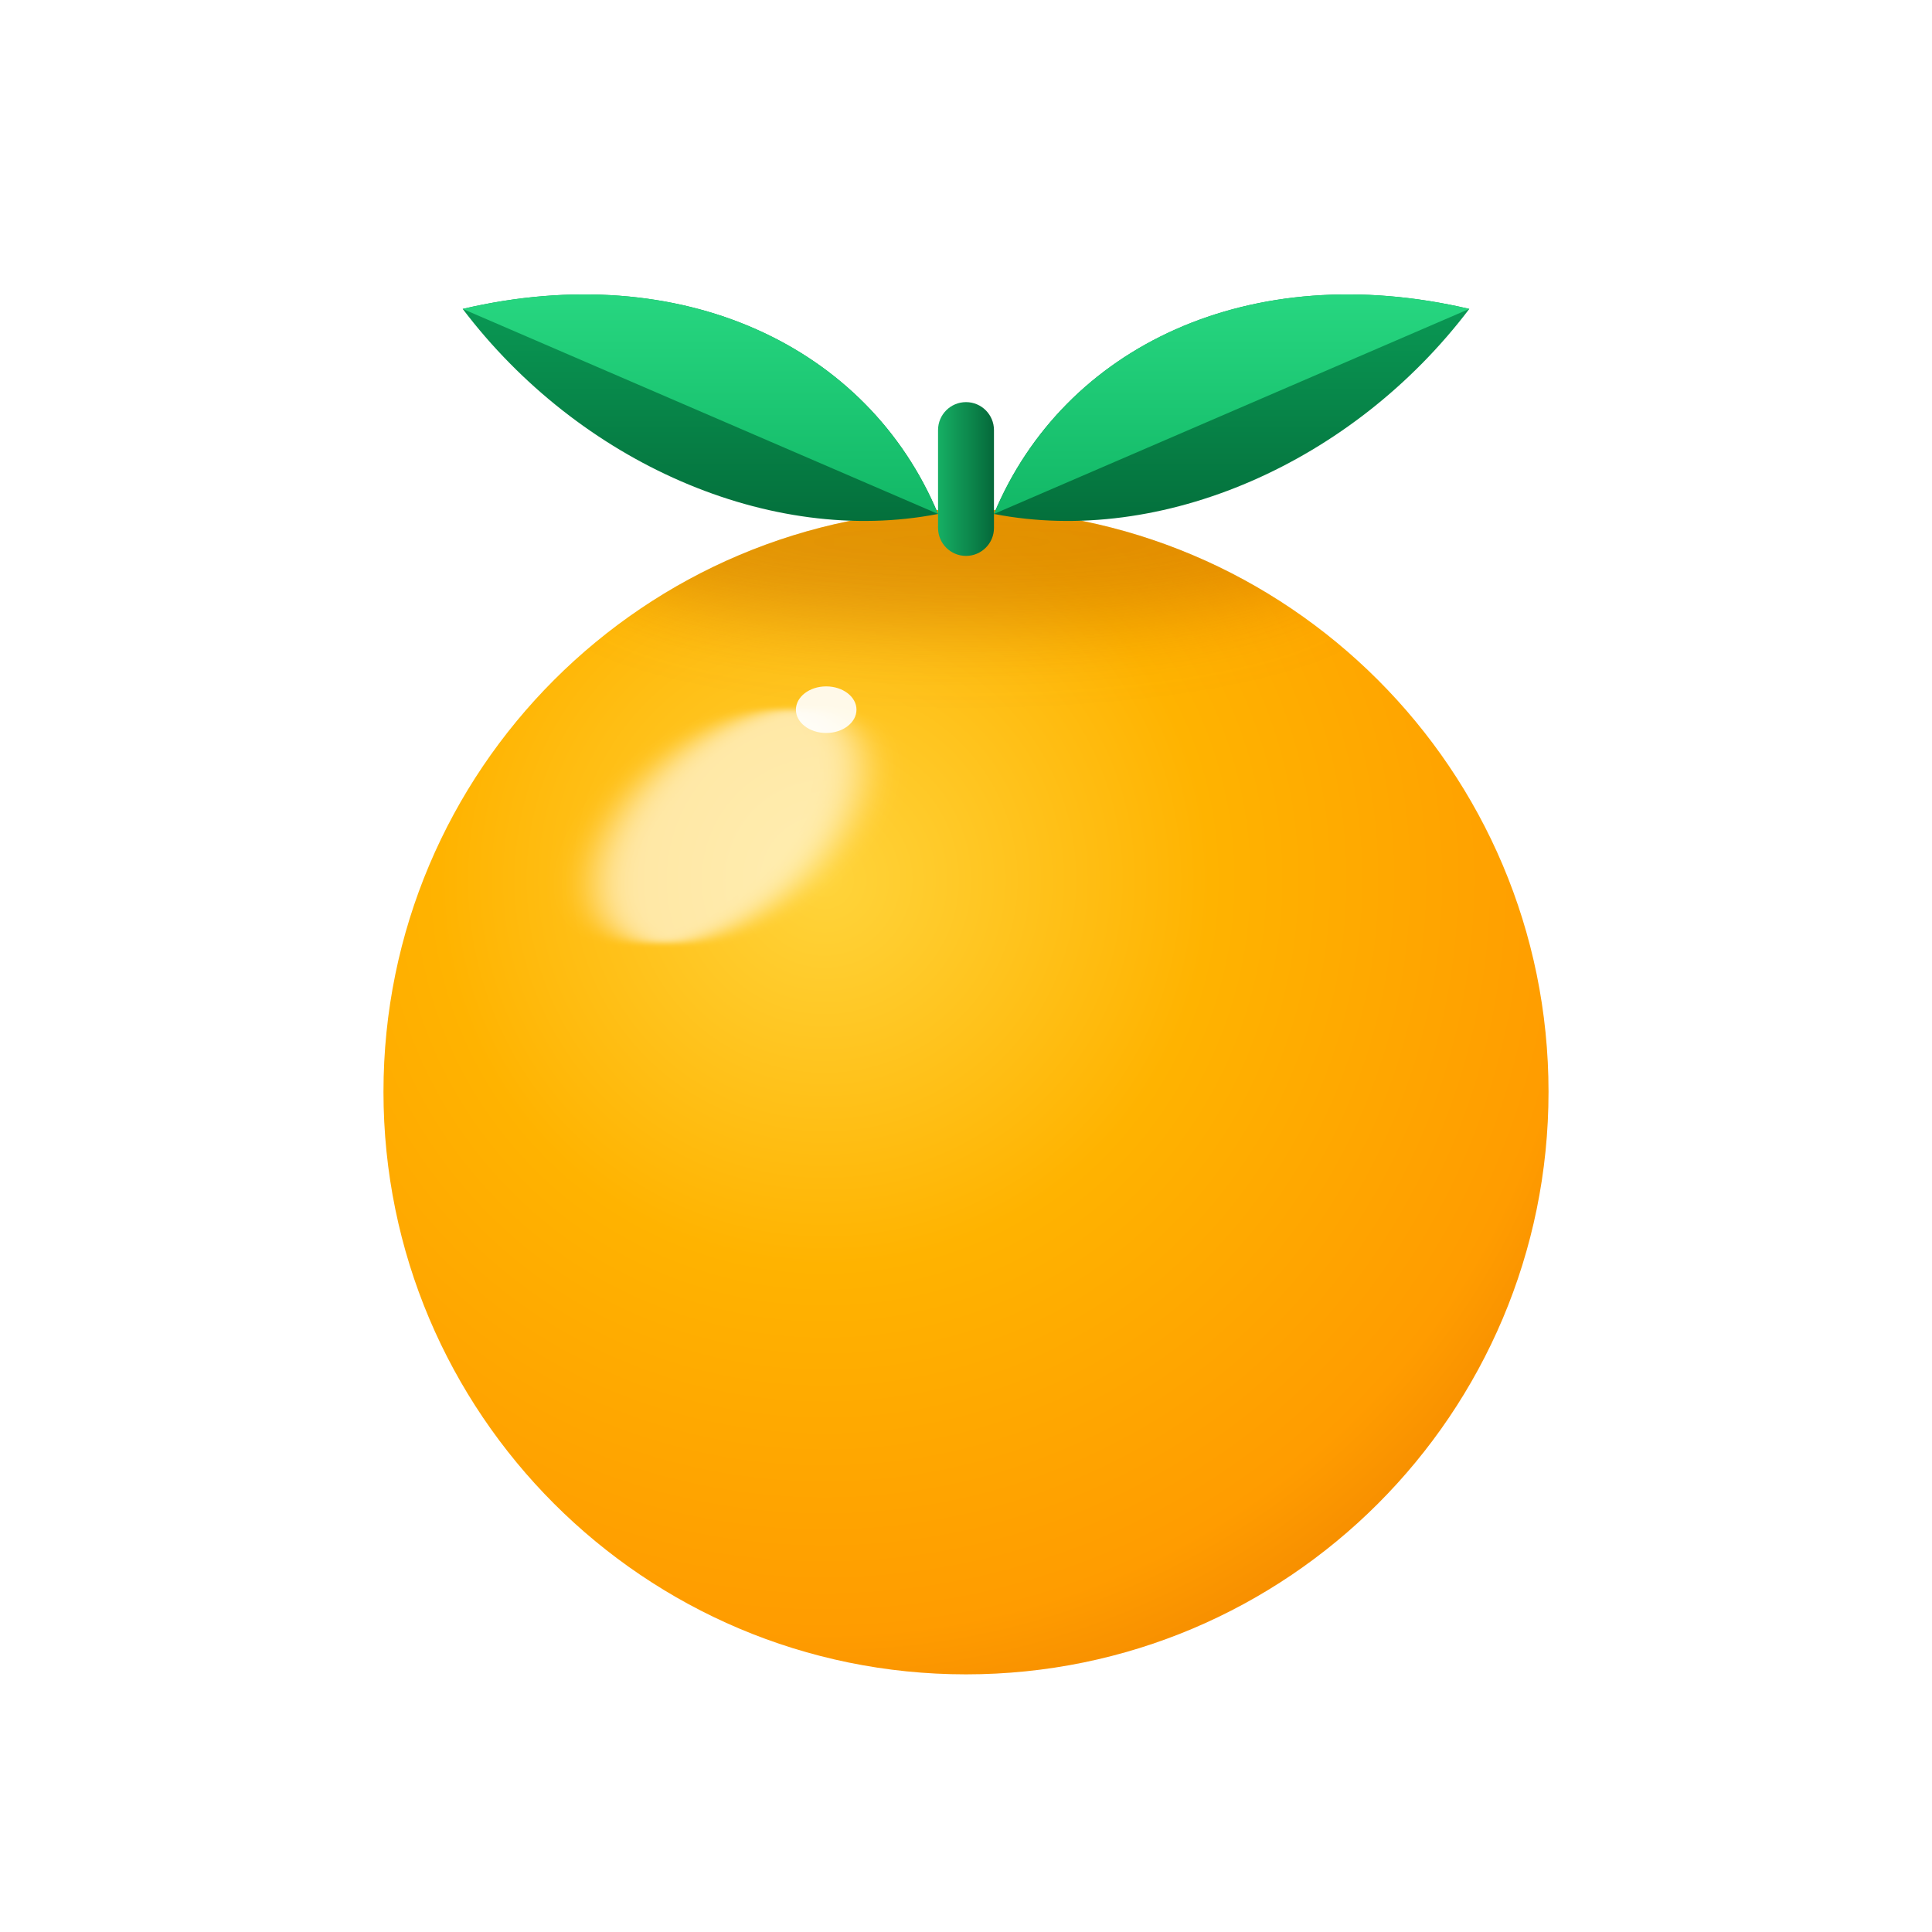
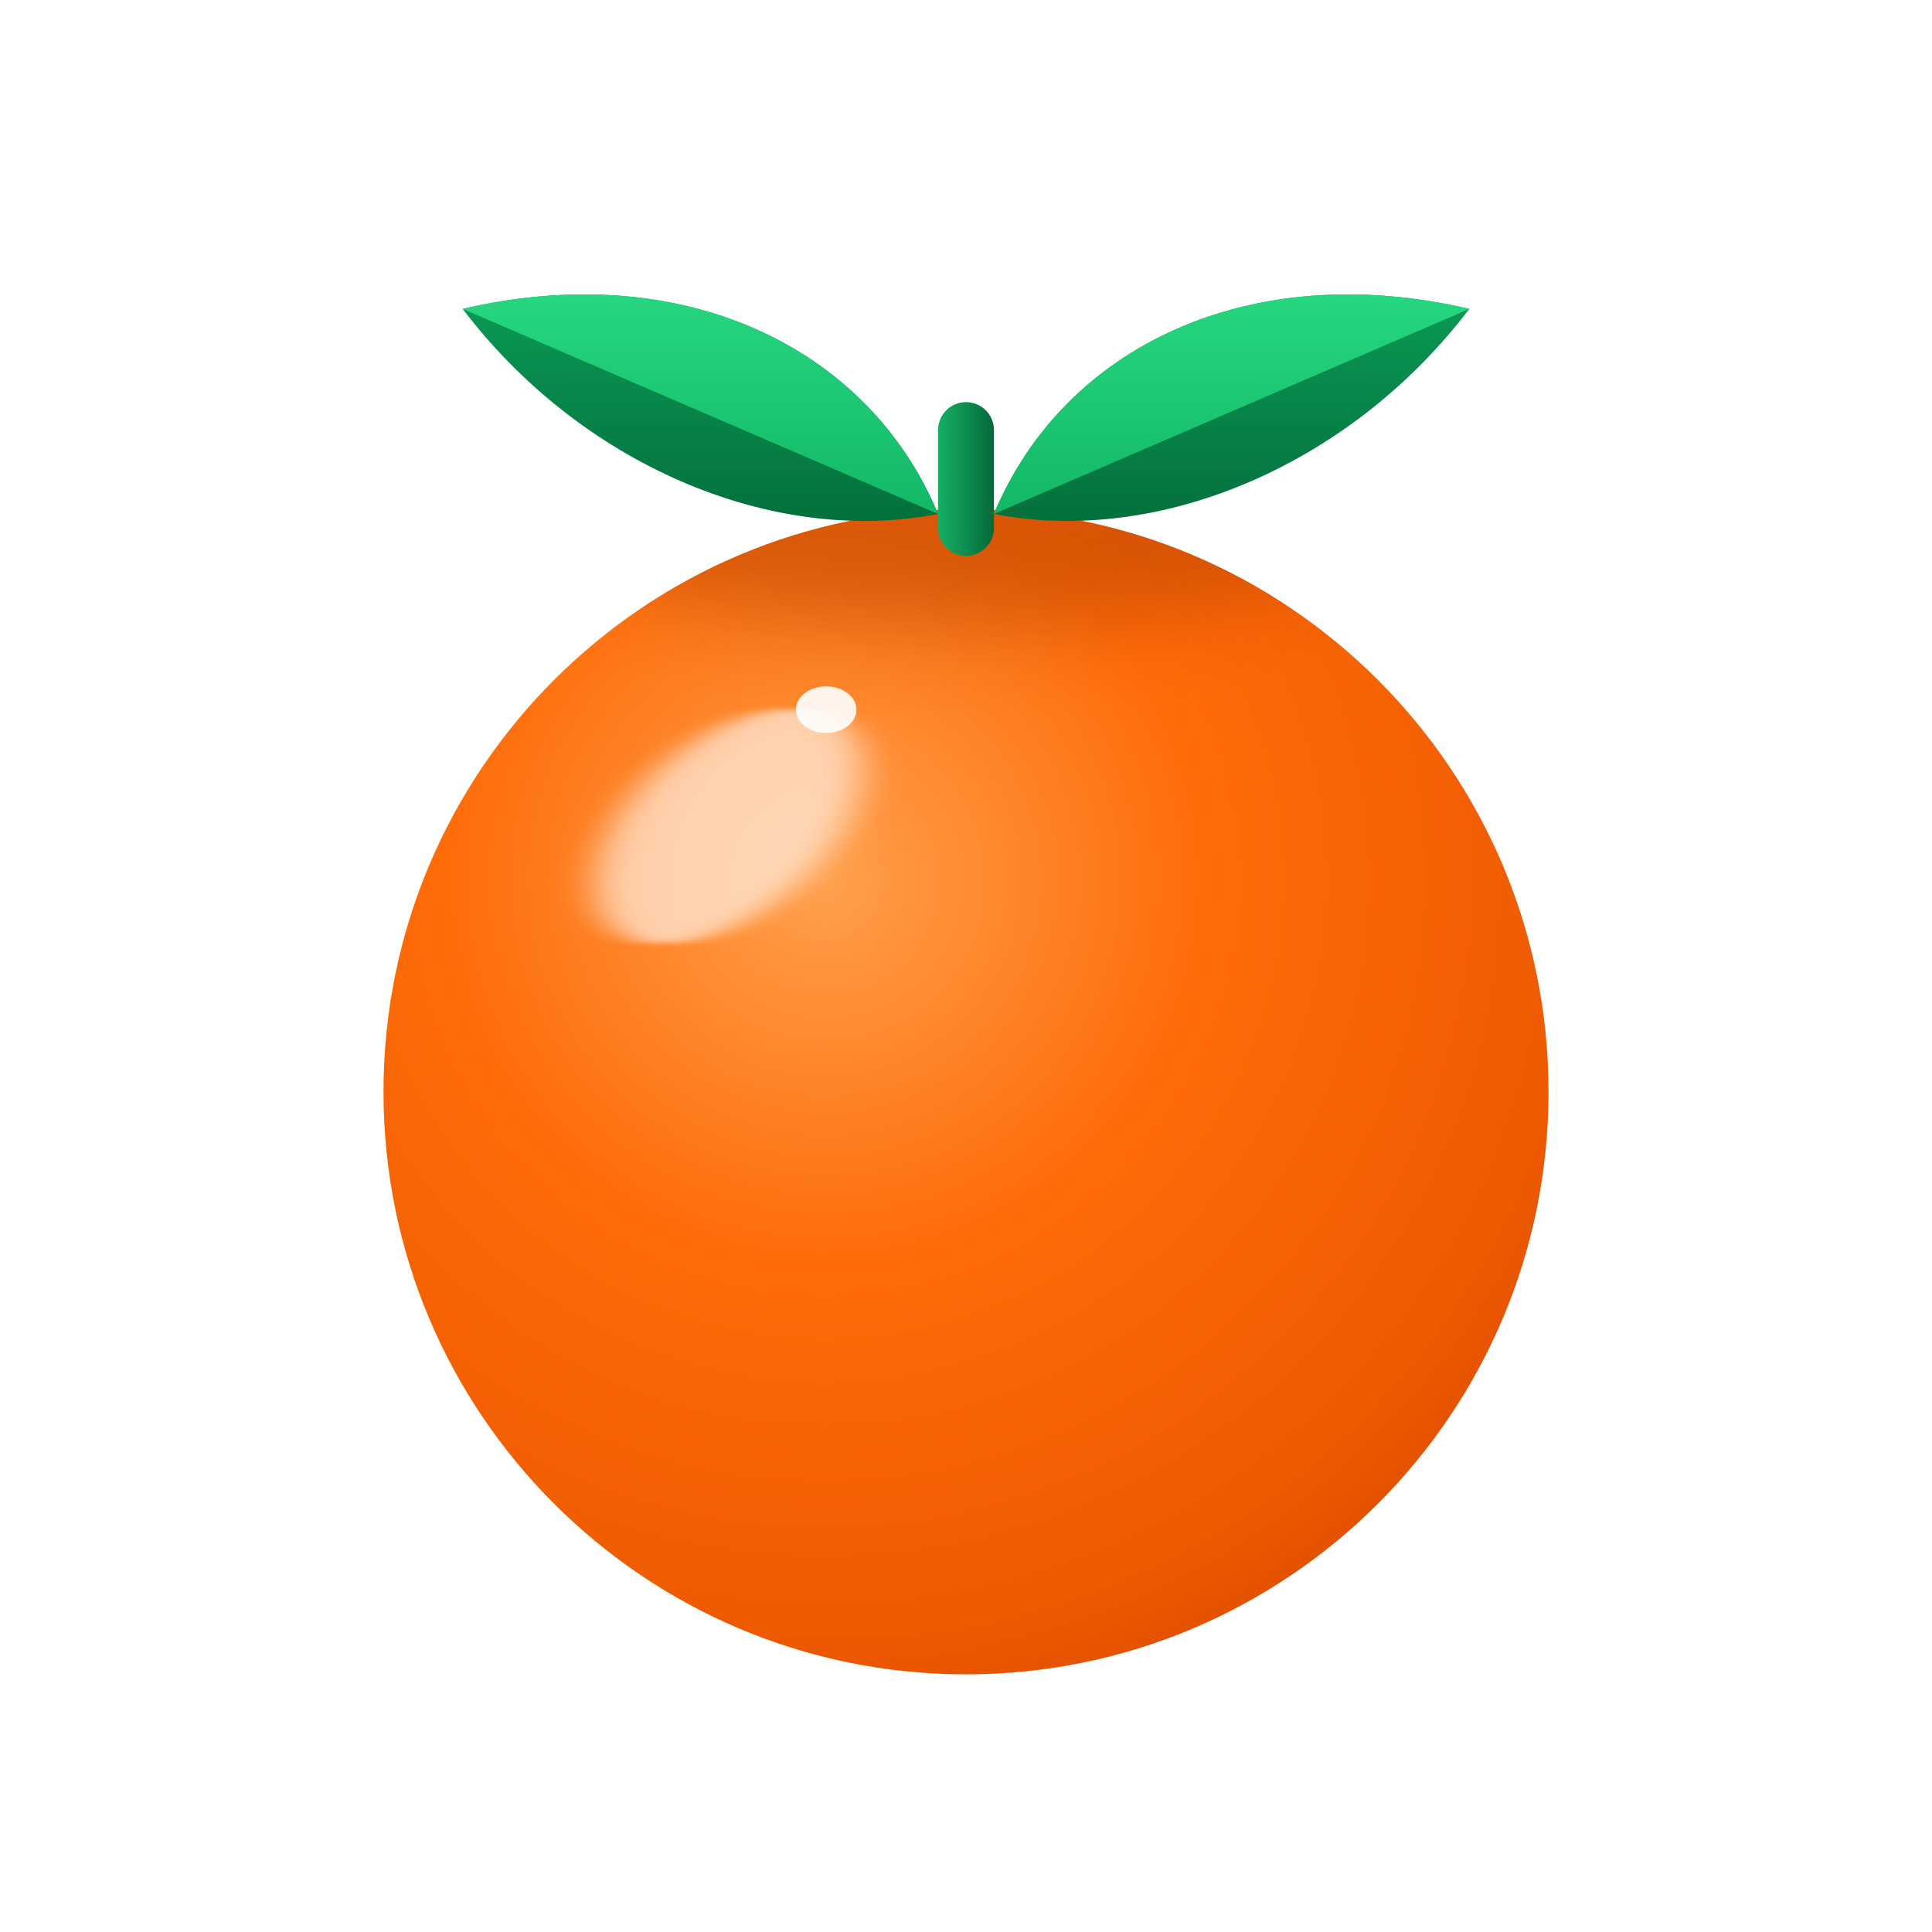
<svg xmlns="http://www.w3.org/2000/svg" width="1024" height="1024" viewBox="0 0 1024 1024">
  <defs>
    <radialGradient id="fruit" cx="0.38" cy="0.32" r="0.78">
-       <stop offset="0" stop-color="#FFD43B" />
-       <stop offset="0.42" stop-color="#FFB300" />
-       <stop offset="0.82" stop-color="#FF9C00" />
-       <stop offset="1" stop-color="#F08400" />
+       <stop offset="0" stop-color="#FFA04D" />
+       <stop offset="0.42" stop-color="#FE6B08" />
+       <stop offset="0.82" stop-color="#EE5A00" />
+       <stop offset="1" stop-color="#D94A00" />
    </radialGradient>
    <linearGradient id="leafL" x1="0" y1="0" x2="0" y2="1">
      <stop offset="0" stop-color="#27D680" />
      <stop offset="1" stop-color="#12B866" />
    </linearGradient>
    <linearGradient id="leafD" x1="0" y1="0" x2="0" y2="1">
      <stop offset="0" stop-color="#0A9A55" />
      <stop offset="1" stop-color="#04703C" />
    </linearGradient>
    <linearGradient id="stem" x1="0" y1="0" x2="1" y2="0">
      <stop offset="0" stop-color="#16B064" />
      <stop offset="1" stop-color="#05683A" />
    </linearGradient>
    <clipPath id="fc">
      <circle cx="512" cy="572" r="250" />
    </clipPath>
    <filter id="b6" x="-50%" y="-50%" width="200%" height="200%">
      <feGaussianBlur stdDeviation="6" />
    </filter>
    <filter id="b16" x="-50%" y="-50%" width="200%" height="200%">
      <feGaussianBlur stdDeviation="16" />
    </filter>
  </defs>
  <rect width="1024" height="1024" fill="#FFFFFF" />
  <g transform="translate(512.0 512.0) scale(1.235) translate(-512 -518)">
    <circle cx="512" cy="572" r="250" fill="url(#fruit)" />
    <g clip-path="url(#fc)">
-       <ellipse cx="512" cy="336" rx="160" ry="36" fill="#B45A00" opacity="0.38" filter="url(#b16)" />
+       <ellipse cx="512" cy="336" rx="160" ry="36" fill="#9E3300" opacity="0.38" filter="url(#b16)" />
    </g>
    <ellipse cx="410" cy="458" rx="66" ry="38" transform="rotate(-38 410 458)" fill="#FFFFFF" opacity="0.6" filter="url(#b6)" />
    <ellipse cx="452" cy="408" rx="13" ry="10" fill="#FFFFFF" opacity="0.9" />
    <rect x="500" y="276" width="24" height="66" rx="12" fill="url(#stem)" />
    <path d="M500,324 C470,252 390,214 296,236 C346,302 428,338 500,324 Z" fill="url(#leafD)" />
    <path d="M500,324 C470,252 390,214 296,236 Z" fill="url(#leafL)" />
    <path d="M524,324 C554,252 634,214 728,236 C678,302 596,338 524,324 Z" fill="url(#leafD)" />
    <path d="M524,324 C554,252 634,214 728,236 Z" fill="url(#leafL)" />
  </g>
</svg>
